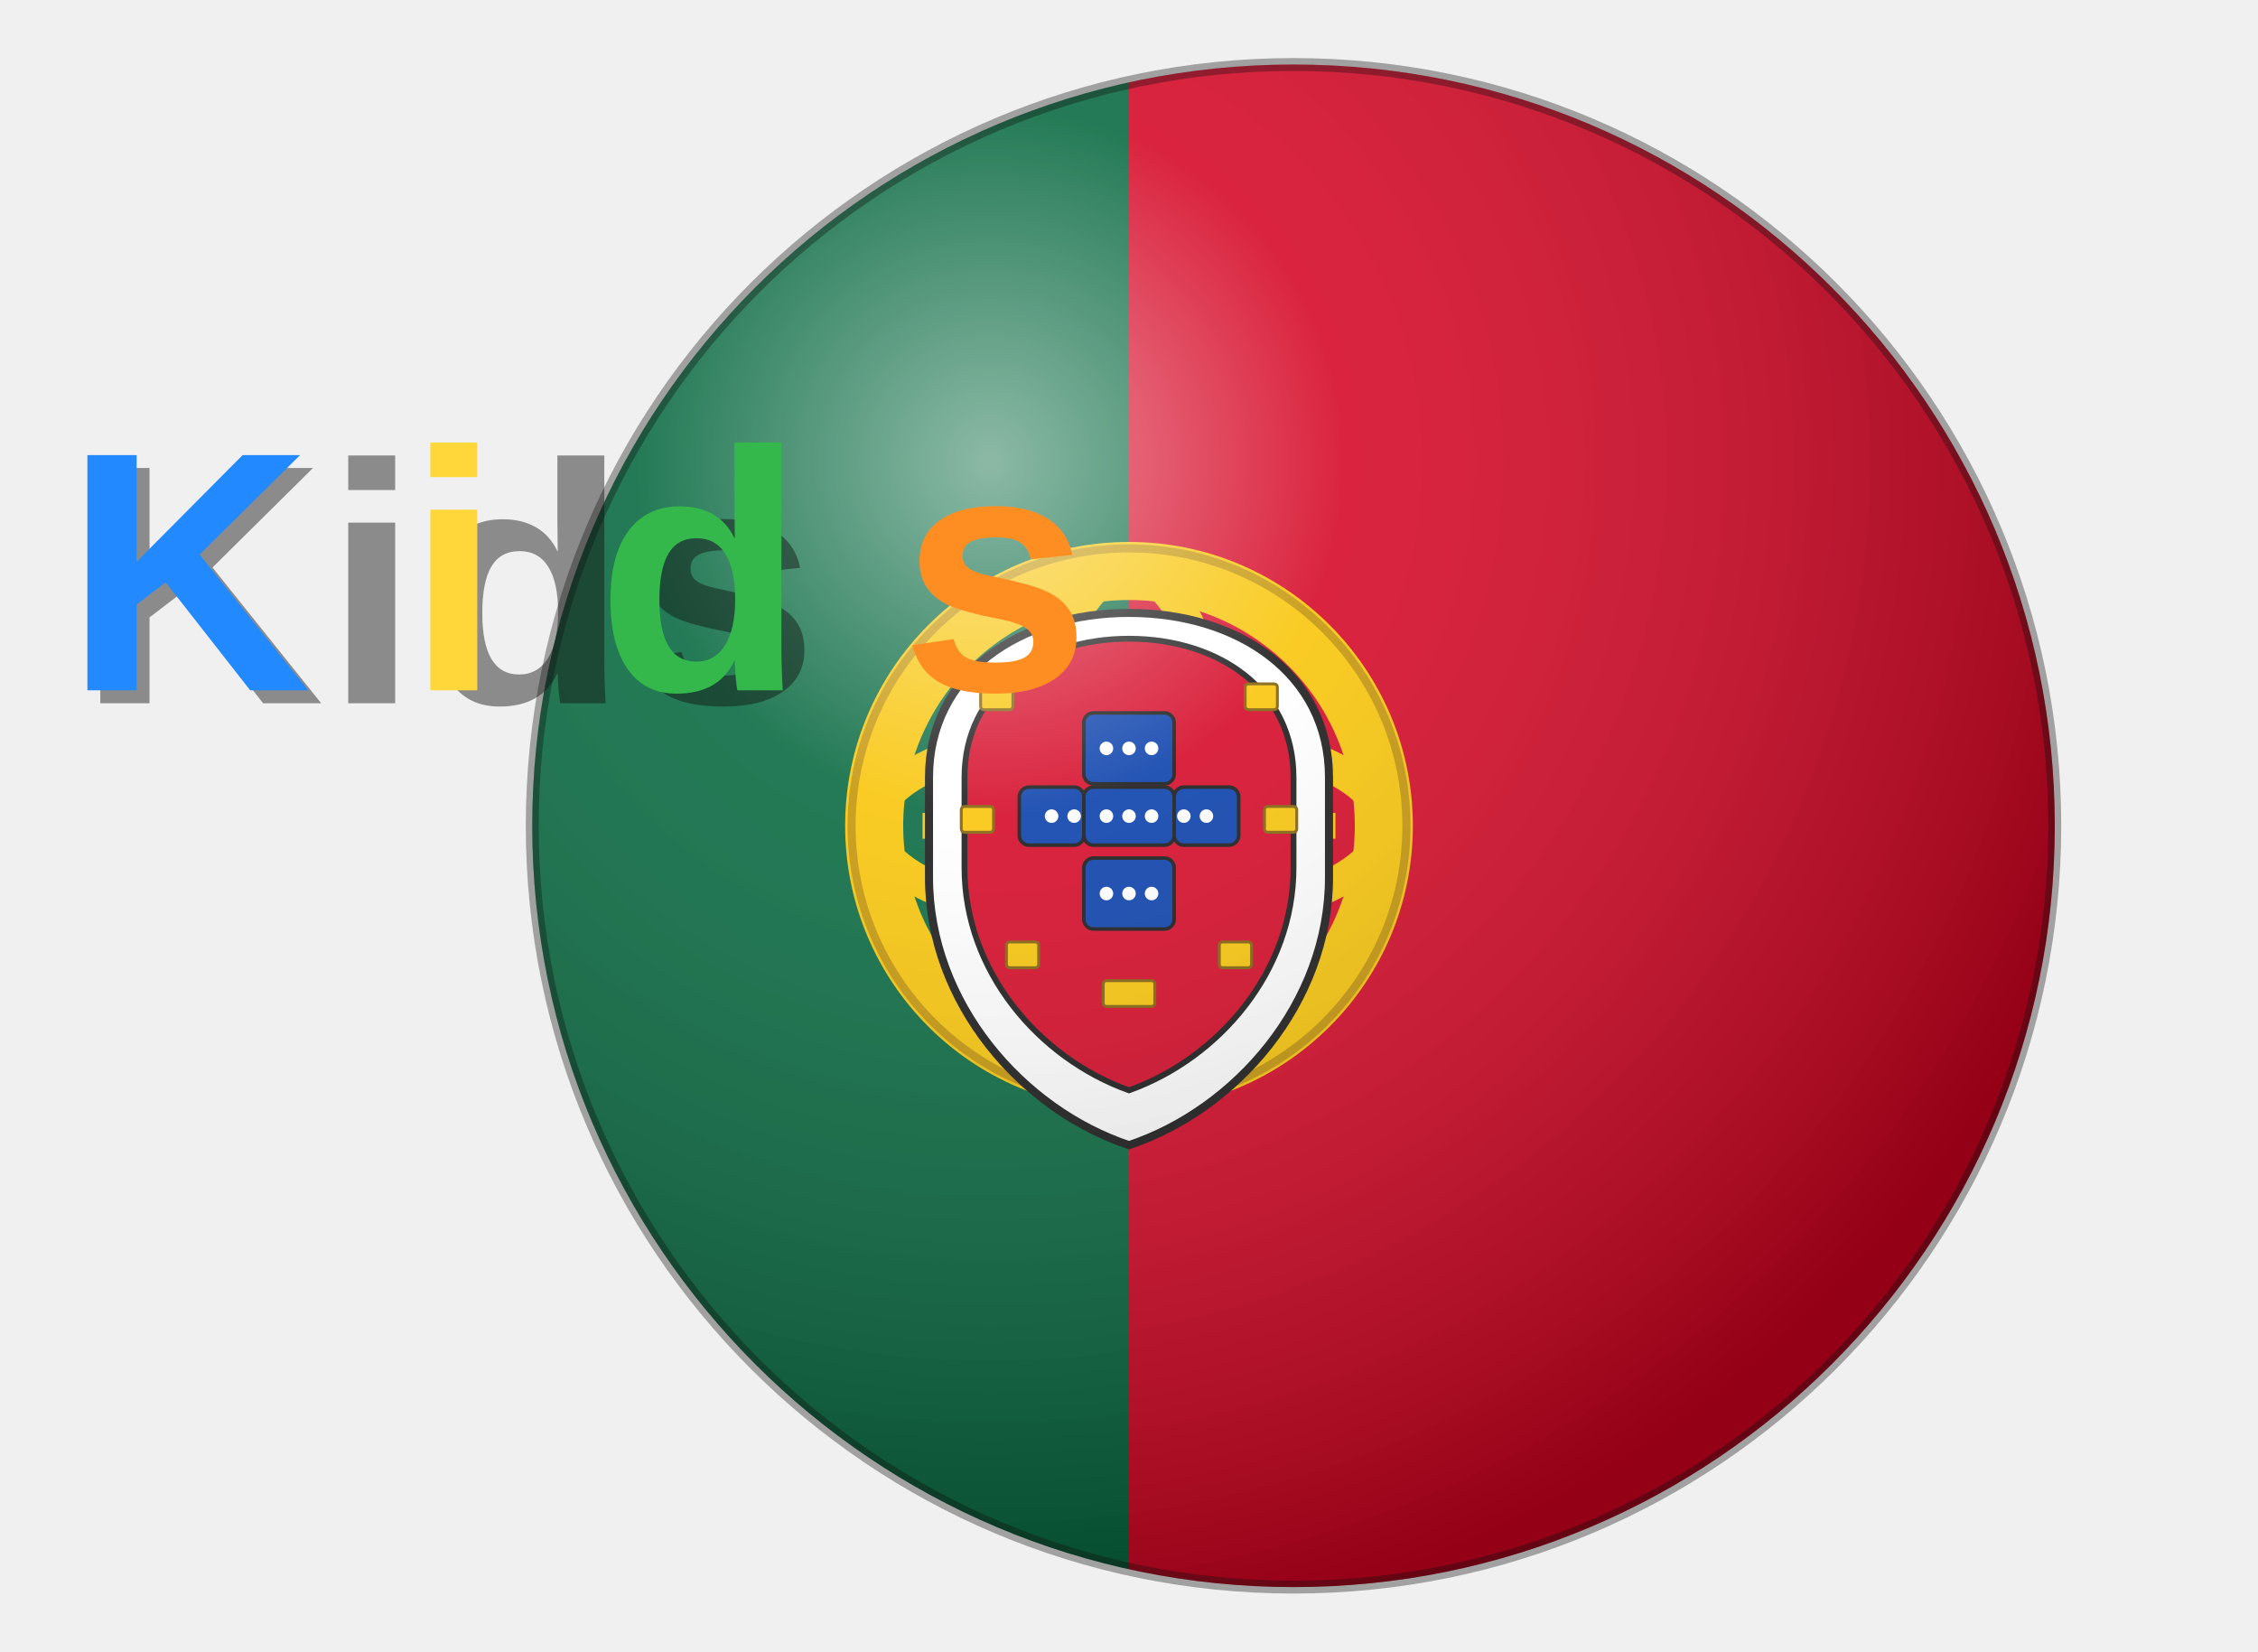
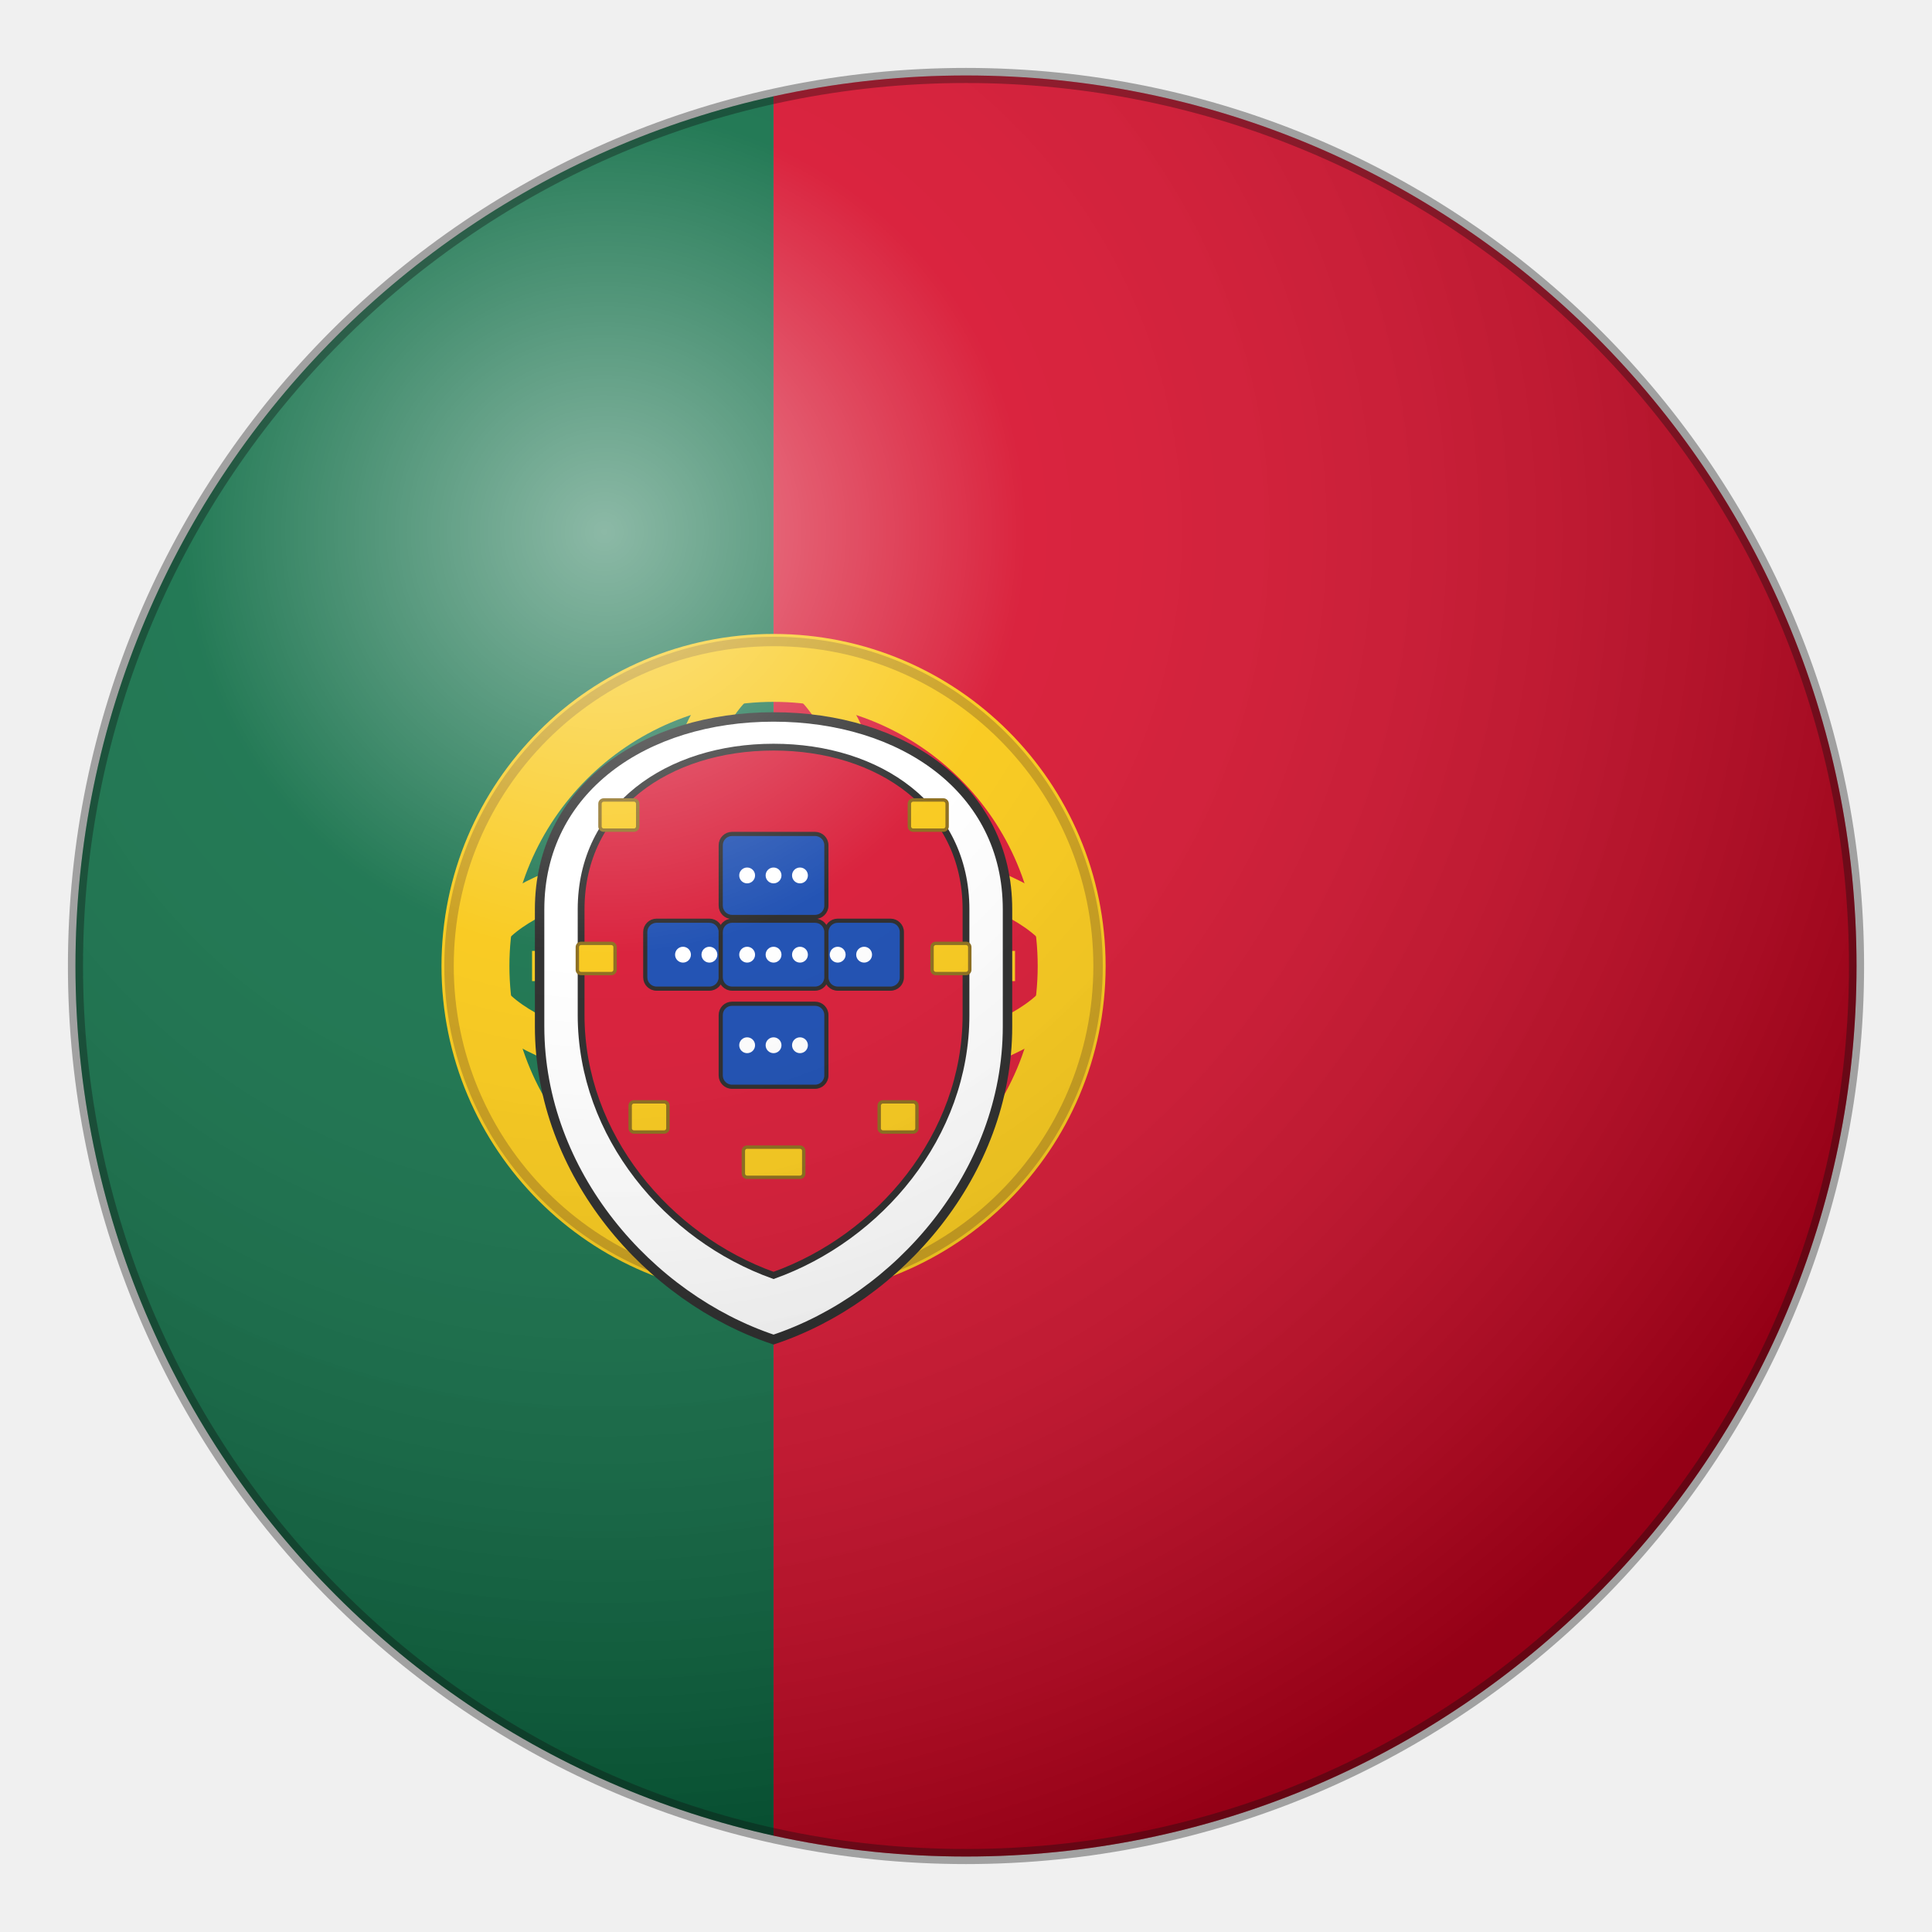
- <svg xmlns="http://www.w3.org/2000/svg" viewBox="0 0 700 512" role="img" aria-label="Logo Kids com bandeira de Portugal">
+ <svg xmlns="http://www.w3.org/2000/svg" viewBox="0 0 512 512" role="img" aria-label="Bandeira de Portugal em formato de bola">
  <defs>
    <clipPath id="ballClip">
      <circle cx="256" cy="256" r="236" />
    </clipPath>
    <radialGradient id="shine" cx="30%" cy="26%" r="78%">
      <stop offset="0%" stop-color="#ffffff" stop-opacity="0.55" />
      <stop offset="30%" stop-color="#ffffff" stop-opacity="0.14" />
      <stop offset="100%" stop-color="#000000" stop-opacity="0.30" />
    </radialGradient>
  </defs>
-   <g transform="translate(145 0)">
-     <g clip-path="url(#ballClip)">
-       <rect x="0" y="0" width="205" height="512" fill="#00643a" />
-       <rect x="205" y="0" width="307" height="512" fill="#d4001f" />
-       <g transform="translate(205 256)">
-         <circle r="79" fill="none" stroke="#f8c300" stroke-width="18" />
-         <ellipse rx="79" ry="30" fill="none" stroke="#f8c300" stroke-width="10" />
-         <ellipse rx="30" ry="79" fill="none" stroke="#f8c300" stroke-width="10" />
-         <path d="M-64 0h128M0-64v128" stroke="#f8c300" stroke-width="8" fill="none" />
-         <circle r="86" fill="none" stroke="#b58600" stroke-width="2.5" opacity="0.8" />
+   <g clip-path="url(#ballClip)">
+     <rect x="0" y="0" width="205" height="512" fill="#00643a" />
+     <rect x="205" y="0" width="307" height="512" fill="#d4001f" />
+     <g transform="translate(205 256)">
+       <circle r="79" fill="none" stroke="#f8c300" stroke-width="18" />
+       <ellipse rx="79" ry="30" fill="none" stroke="#f8c300" stroke-width="10" />
+       <ellipse rx="30" ry="79" fill="none" stroke="#f8c300" stroke-width="10" />
+       <path d="M-64 0h128M0-64v128" stroke="#f8c300" stroke-width="8" fill="none" />
+       <circle r="86" fill="none" stroke="#b58600" stroke-width="2.5" opacity="0.8" />
+     </g>
+     <g transform="translate(205 256)">
+       <path d="M0-66            c34 0 62 19 62 51            v31            c0 39-29 72-62 83            c-33-11-62-44-62-83            v-31            c0-32 28-51 62-51z" fill="#ffffff" stroke="#111111" stroke-width="2.5" />
+       <path d="M0-58            c28 0 51 16 51 43            v28            c0 32-23 59-51 69            c-28-10-51-37-51-69            v-28            c0-27 23-43 51-43z" fill="#d4001f" stroke="#111111" stroke-width="1.8" />
+       <g fill="#0038a8" stroke="#0f0f0f" stroke-width="1.1">
+         <rect x="-14" y="-35" width="28" height="22" rx="3" />
+         <rect x="-34" y="-12" width="20" height="18" rx="3" />
+         <rect x="14" y="-12" width="20" height="18" rx="3" />
+         <rect x="-14" y="10" width="28" height="22" rx="3" />
+         <rect x="-14" y="-12" width="28" height="18" rx="3" />
      </g>
-       <g transform="translate(205 256)">
-         <path d="M0-66              c34 0 62 19 62 51              v31              c0 39-29 72-62 83              c-33-11-62-44-62-83              v-31              c0-32 28-51 62-51z" fill="#ffffff" stroke="#111111" stroke-width="2.5" />
-         <path d="M0-58              c28 0 51 16 51 43              v28              c0 32-23 59-51 69              c-28-10-51-37-51-69              v-28              c0-27 23-43 51-43z" fill="#d4001f" stroke="#111111" stroke-width="1.8" />
-         <g fill="#0038a8" stroke="#0f0f0f" stroke-width="1.1">
-           <rect x="-14" y="-35" width="28" height="22" rx="3" />
-           <rect x="-34" y="-12" width="20" height="18" rx="3" />
-           <rect x="14" y="-12" width="20" height="18" rx="3" />
-           <rect x="-14" y="10" width="28" height="22" rx="3" />
-           <rect x="-14" y="-12" width="28" height="18" rx="3" />
-         </g>
-         <g fill="#ffffff">
-           <circle cx="-7" cy="-24" r="2.1" />
-           <circle cx="0" cy="-24" r="2.1" />
-           <circle cx="7" cy="-24" r="2.1" />
-           <circle cx="-24" cy="-3" r="2.1" />
-           <circle cx="-17" cy="-3" r="2.1" />
-           <circle cx="17" cy="-3" r="2.1" />
-           <circle cx="24" cy="-3" r="2.1" />
-           <circle cx="-7" cy="21" r="2.1" />
-           <circle cx="0" cy="21" r="2.1" />
-           <circle cx="7" cy="21" r="2.1" />
-           <circle cx="-7" cy="-3" r="2.1" />
-           <circle cx="0" cy="-3" r="2.1" />
-           <circle cx="7" cy="-3" r="2.1" />
-         </g>
-         <g fill="#f8c300" stroke="#7d5a00" stroke-width="0.9">
-           <rect x="-46" y="-44" width="10" height="8" rx="1" />
-           <rect x="36" y="-44" width="10" height="8" rx="1" />
-           <rect x="-52" y="-6" width="10" height="8" rx="1" />
-           <rect x="42" y="-6" width="10" height="8" rx="1" />
-           <rect x="-38" y="36" width="10" height="8" rx="1" />
-           <rect x="28" y="36" width="10" height="8" rx="1" />
-           <rect x="-8" y="48" width="16" height="8" rx="1" />
-         </g>
+       <g fill="#ffffff">
+         <circle cx="-7" cy="-24" r="2.1" />
+         <circle cx="0" cy="-24" r="2.1" />
+         <circle cx="7" cy="-24" r="2.1" />
+         <circle cx="-24" cy="-3" r="2.1" />
+         <circle cx="-17" cy="-3" r="2.1" />
+         <circle cx="17" cy="-3" r="2.1" />
+         <circle cx="24" cy="-3" r="2.1" />
+         <circle cx="-7" cy="21" r="2.1" />
+         <circle cx="0" cy="21" r="2.1" />
+         <circle cx="7" cy="21" r="2.1" />
+         <circle cx="-7" cy="-3" r="2.1" />
+         <circle cx="0" cy="-3" r="2.1" />
+         <circle cx="7" cy="-3" r="2.1" />
+       </g>
+       <g fill="#f8c300" stroke="#7d5a00" stroke-width="0.9">
+         <rect x="-46" y="-44" width="10" height="8" rx="1" />
+         <rect x="36" y="-44" width="10" height="8" rx="1" />
+         <rect x="-52" y="-6" width="10" height="8" rx="1" />
+         <rect x="42" y="-6" width="10" height="8" rx="1" />
+         <rect x="-38" y="36" width="10" height="8" rx="1" />
+         <rect x="28" y="36" width="10" height="8" rx="1" />
+         <rect x="-8" y="48" width="16" height="8" rx="1" />
      </g>
    </g>
-     <circle cx="256" cy="256" r="236" fill="url(#shine)" />
-     <circle cx="256" cy="256" r="236" fill="none" stroke="#111111" stroke-opacity="0.35" stroke-width="4" />
  </g>
-   <g font-family="Arial, 'Segoe UI', sans-serif" font-weight="900" font-size="106">
-     <text x="24" y="218" fill="#111111" fill-opacity="0.45">Kids</text>
-     <text x="20" y="214">
-       <tspan fill="#2289ff">K</tspan>
-       <tspan fill="#ffd73b">i</tspan>
-       <tspan fill="#35b84b">d</tspan>
-       <tspan fill="#ff8e22">s</tspan>
-     </text>
-   </g>
+   <circle cx="256" cy="256" r="236" fill="url(#shine)" />
+   <circle cx="256" cy="256" r="236" fill="none" stroke="#111111" stroke-opacity="0.35" stroke-width="4" />
</svg>
